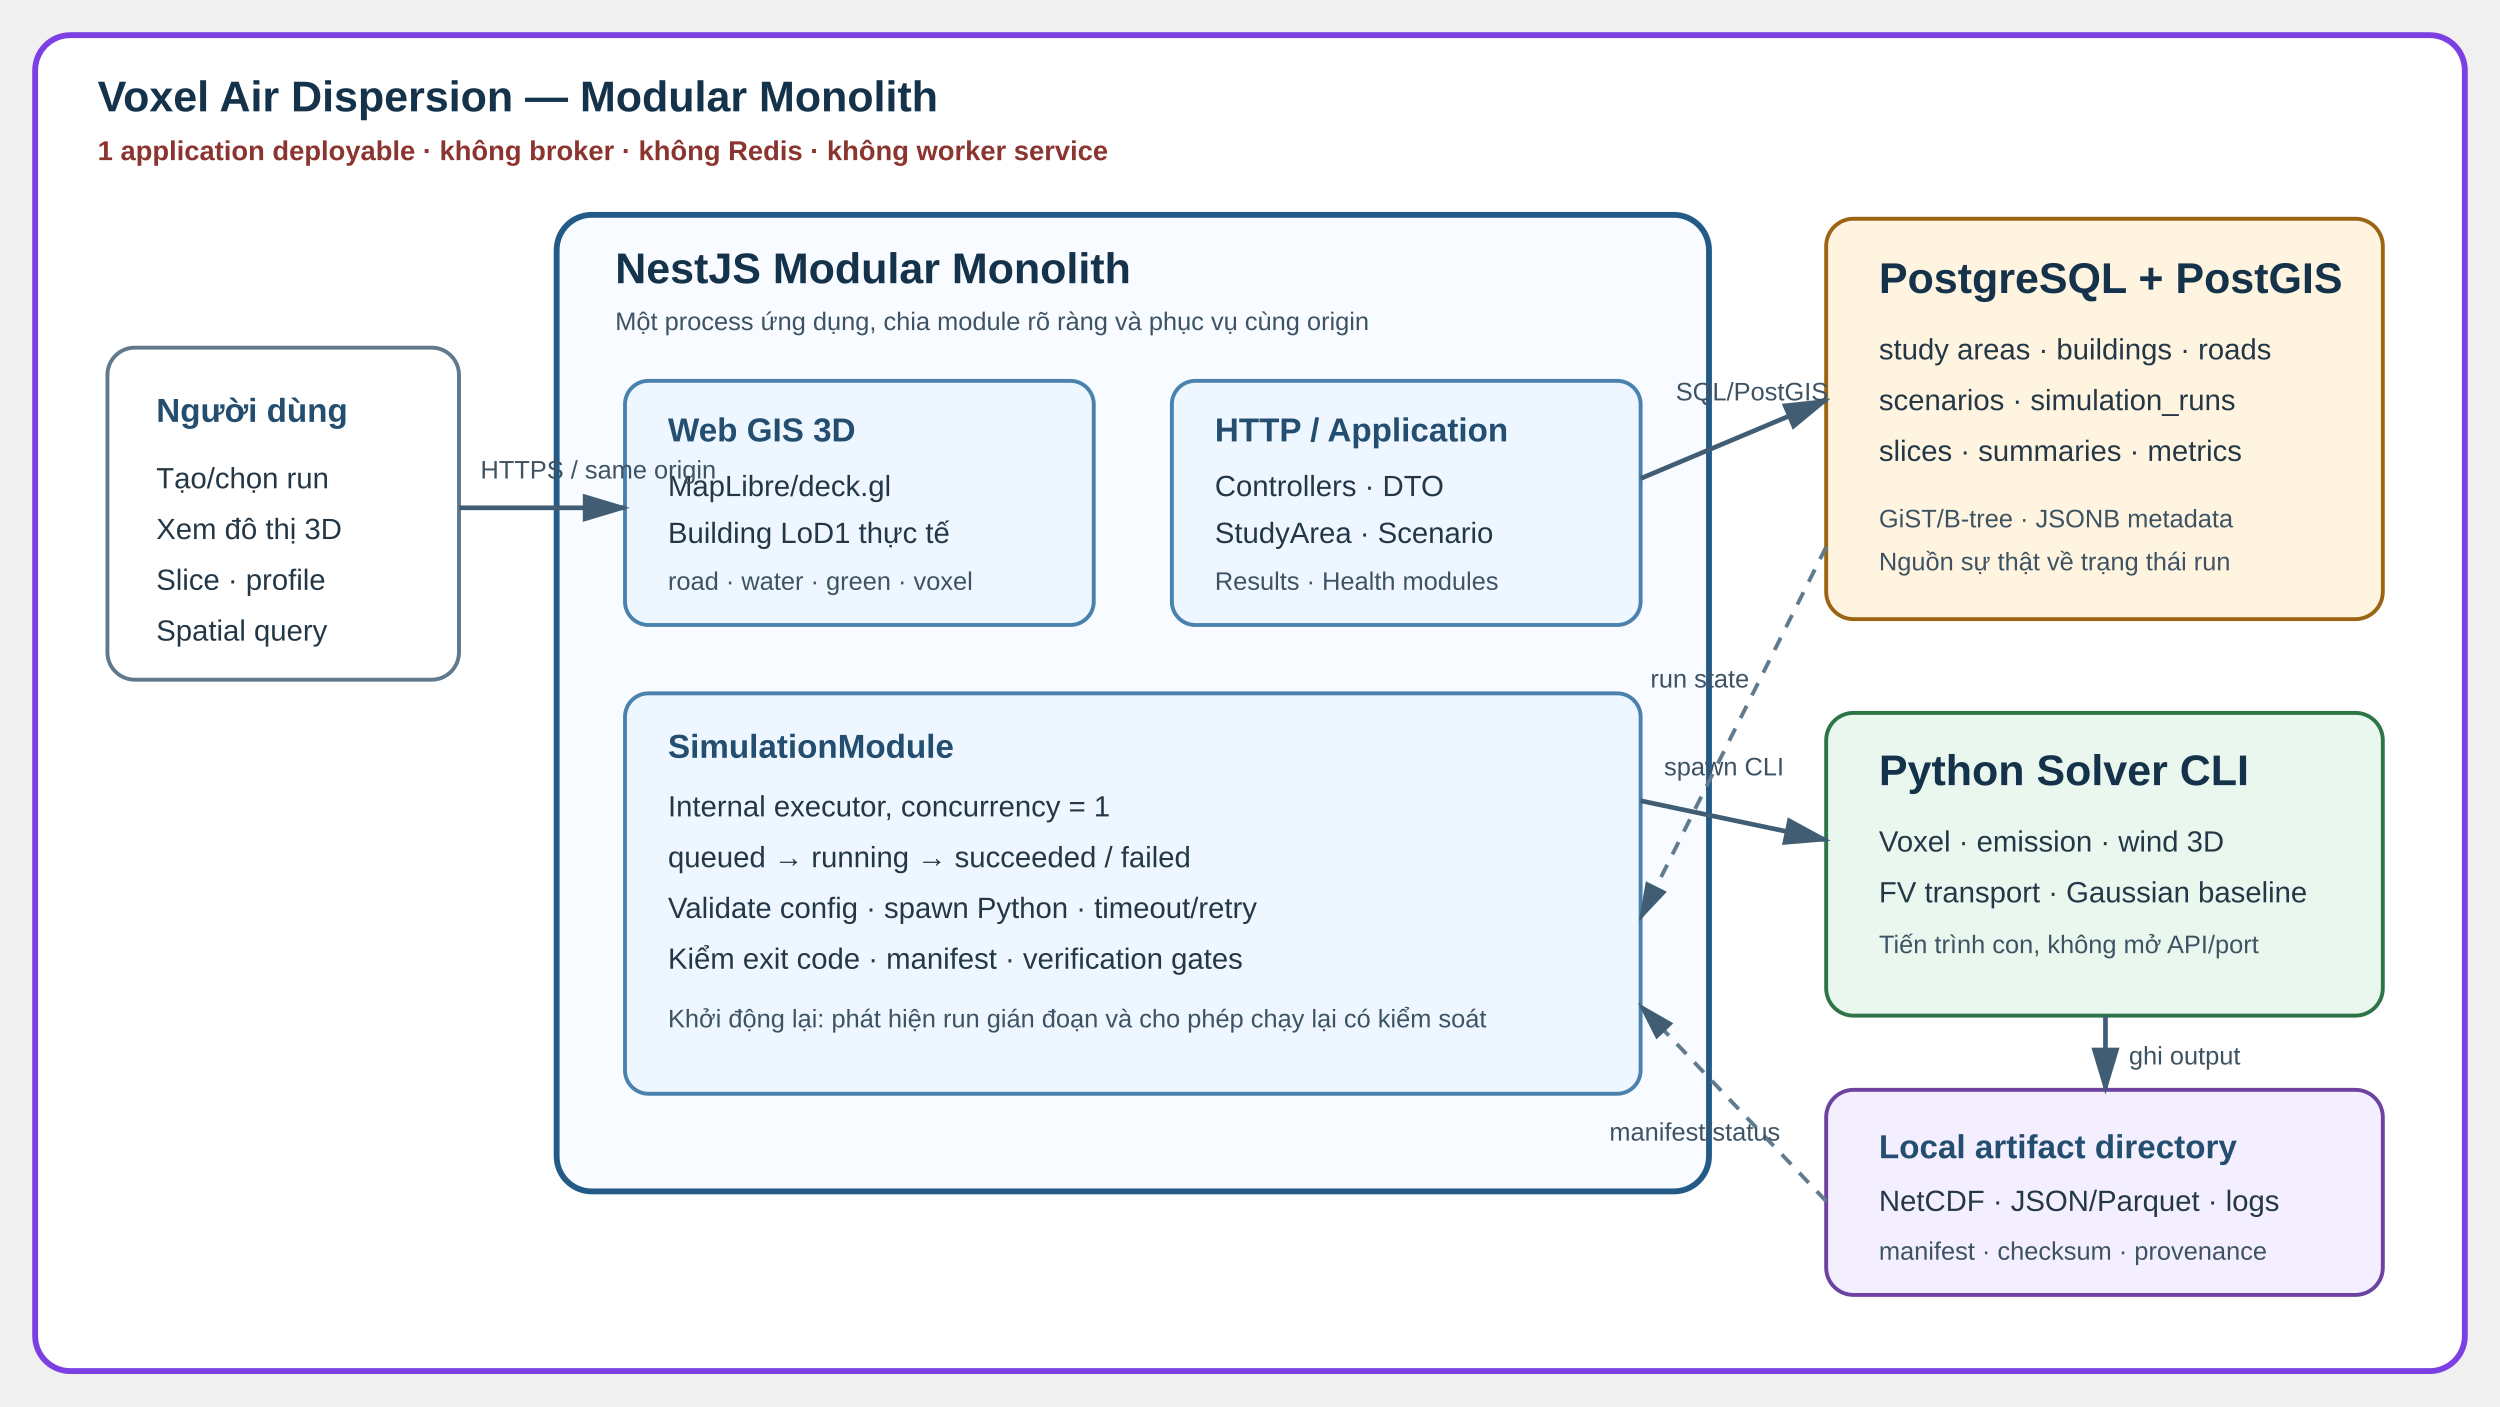
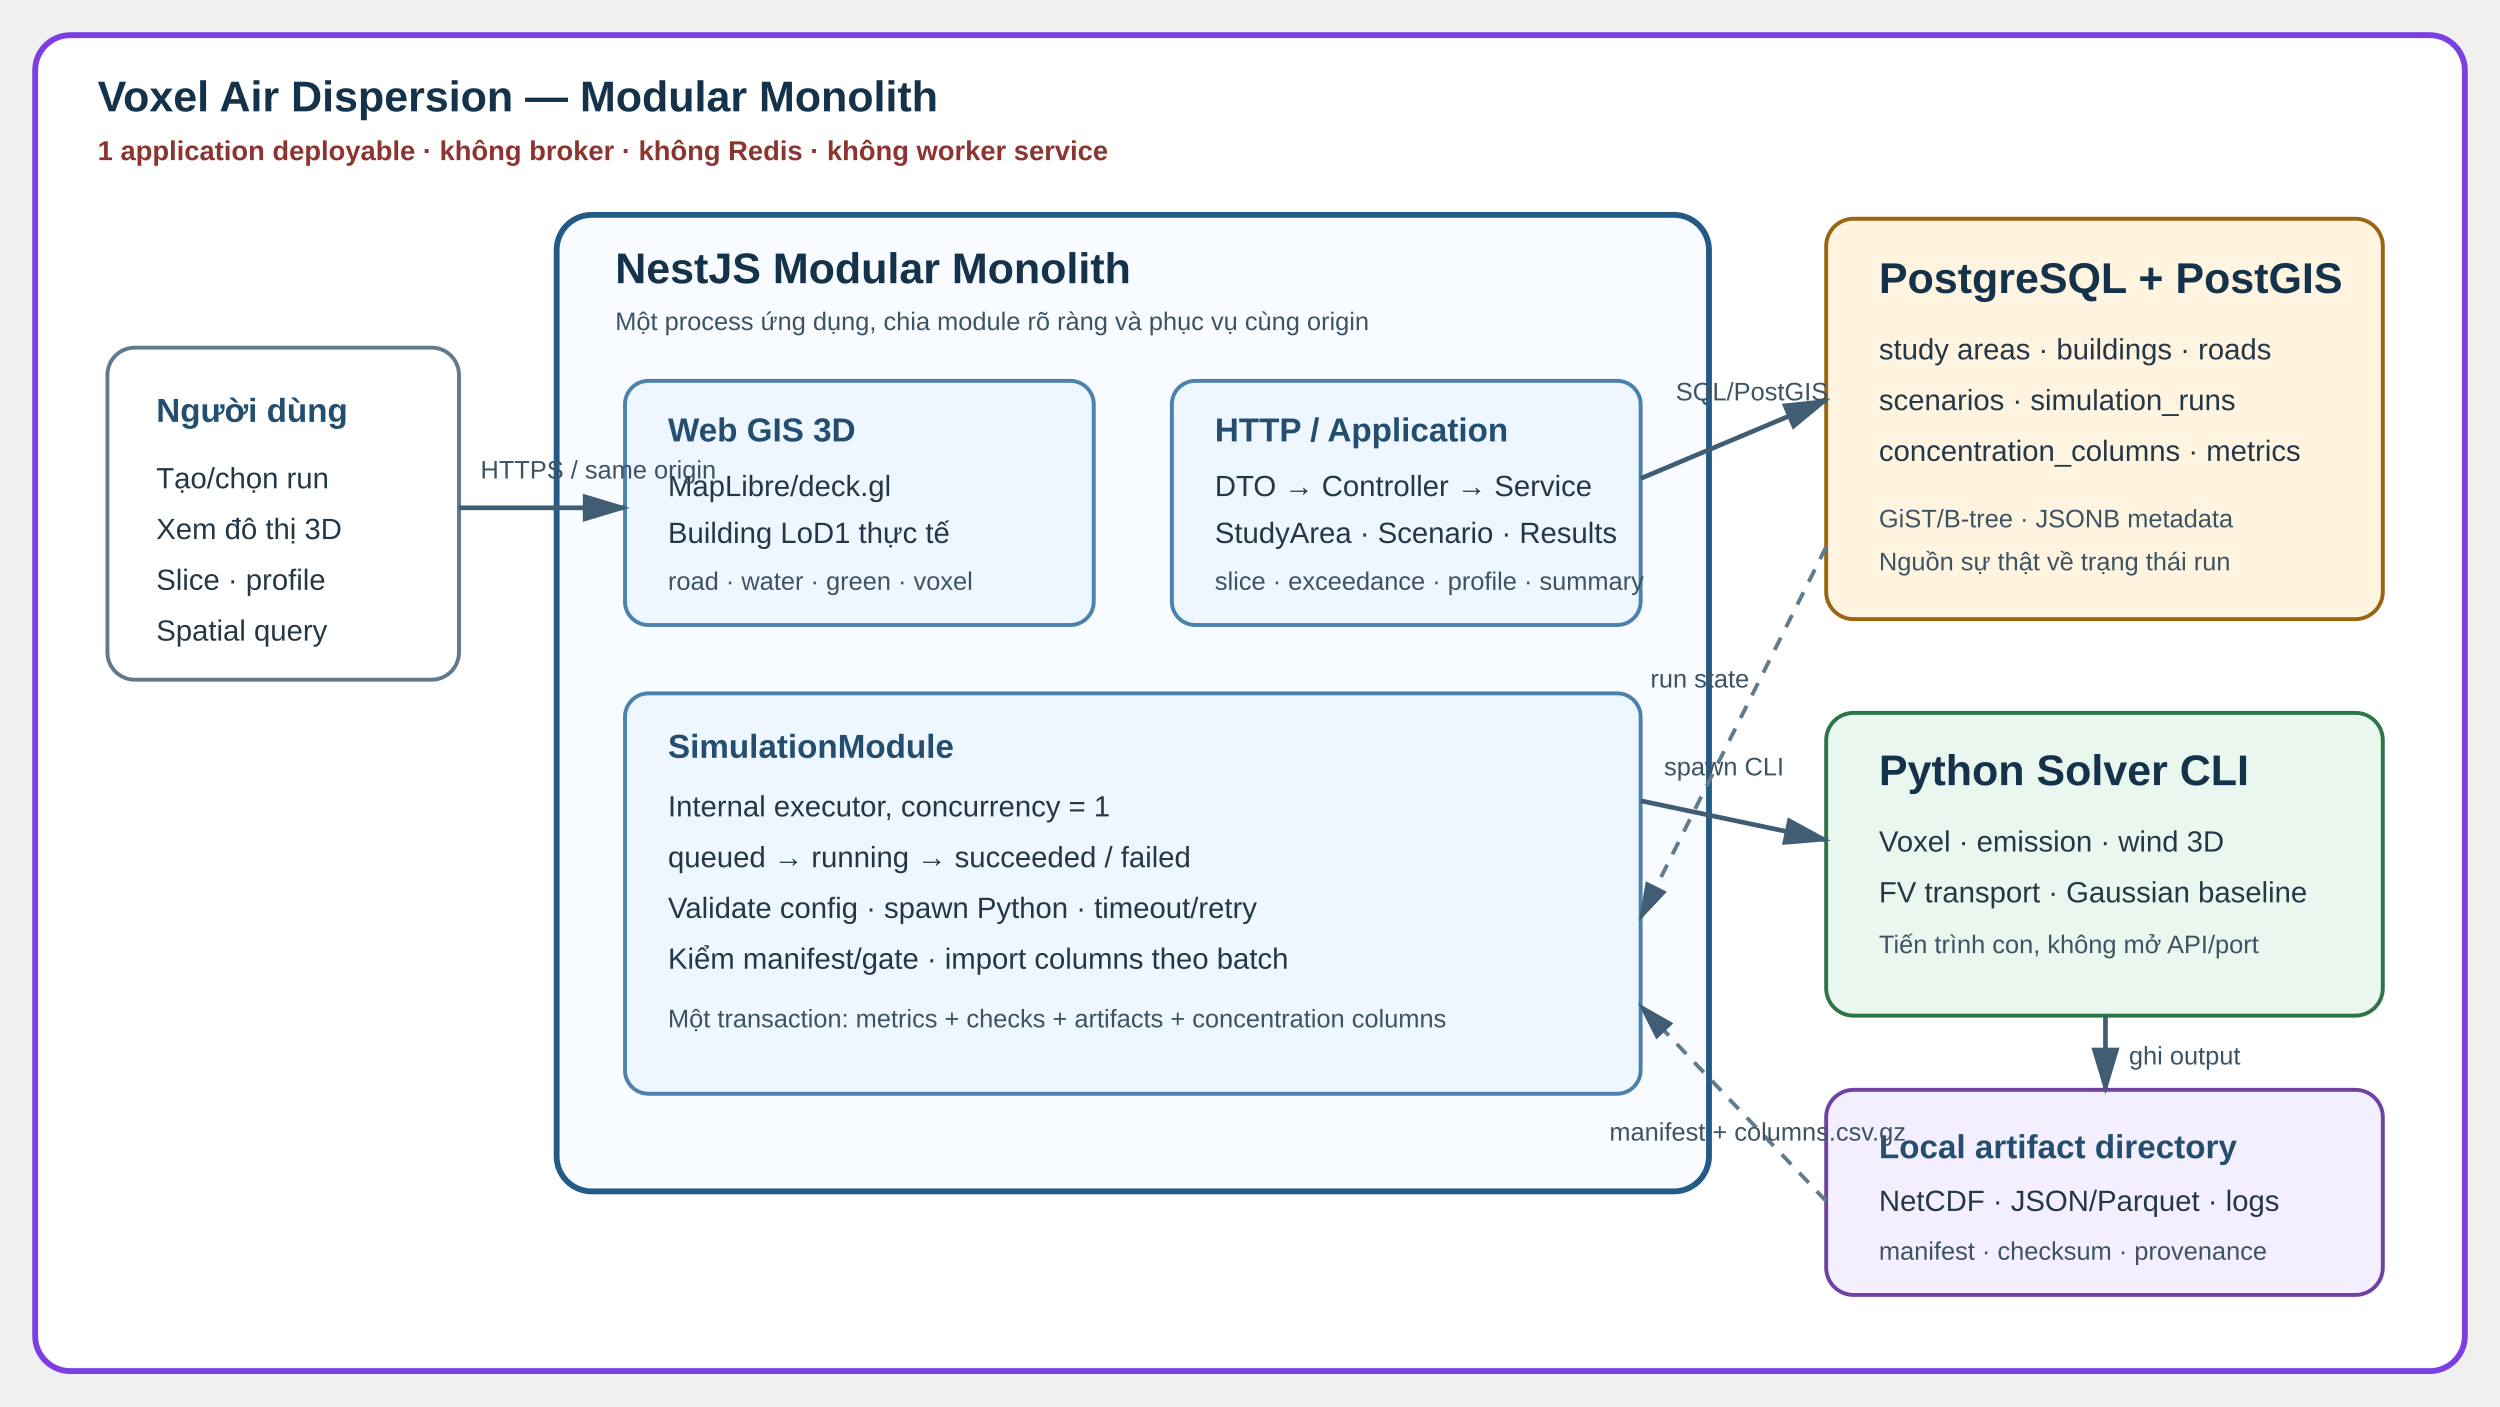
<svg xmlns="http://www.w3.org/2000/svg" width="1280" height="720" viewBox="0 0 1280 720">
  <style>
    .boundary{fill:#f8fbff;stroke:#245b86;stroke-width:3;rx:18}
    .module{fill:#eef6ff;stroke:#4a82ad;stroke-width:2;rx:12}
    .db{fill:#fff4df;stroke:#9a6413;stroke-width:2;rx:14}
    .solver{fill:#e9f7ee;stroke:#2d7546;stroke-width:2;rx:14}
    .artifact{fill:#f4efff;stroke:#6e42a1;stroke-width:2;rx:14}
    .user{fill:#ffffff;stroke:#61798b;stroke-width:2;rx:14}
    .title{font:700 22px Arial;fill:#15324b}
    .subtitle{font:700 17px Arial;fill:#234e70}
    .text{font:15px Arial;fill:#243746}
    .small{font:13px Arial;fill:#3d5363}
    .note{font:700 14px Arial;fill:#8c342f}
    .arrow{stroke:#405d73;stroke-width:2.4;fill:none;marker-end:url(#a)}
    .dash{stroke:#607b8e;stroke-width:2;stroke-dasharray:7 6;fill:none;marker-end:url(#a)}
  </style>
  <defs>
    <marker id="a" markerWidth="10" markerHeight="10" refX="9" refY="3" orient="auto">
      <path d="M0,0 L10,3 L0,6 z" fill="#405d73" />
    </marker>
  </defs>
  <rect x="18" y="18" width="1244" height="684" fill="#fff" stroke="#7b3fe4" stroke-width="3" rx="18" />
  <text x="50" y="57" class="title">Voxel Air Dispersion — Modular Monolith</text>
  <text x="50" y="82" class="note">1 application deployable · không broker · không Redis · không worker service</text>
  <rect x="55" y="178" width="180" height="170" class="user" />
  <text x="80" y="216" class="subtitle">Người dùng</text>
  <text x="80" y="250" class="text">Tạo/chọn run</text>
  <text x="80" y="276" class="text">Xem đô thị 3D</text>
  <text x="80" y="302" class="text">Slice · profile</text>
  <text x="80" y="328" class="text">Spatial query</text>
  <rect x="285" y="110" width="590" height="500" class="boundary" />
  <text x="315" y="145" class="title">NestJS Modular Monolith</text>
  <text x="315" y="169" class="small">Một process ứng dụng, chia module rõ ràng và phục vụ cùng origin</text>
  <rect x="320" y="195" width="240" height="125" class="module" />
  <text x="342" y="226" class="subtitle">Web GIS 3D</text>
  <text x="342" y="254" class="text">MapLibre/deck.gl</text>
  <text x="342" y="278" class="text">Building LoD1 thực tế</text>
  <text x="342" y="302" class="small">road · water · green · voxel</text>
  <rect x="600" y="195" width="240" height="125" class="module" />
  <text x="622" y="226" class="subtitle">HTTP / Application</text>
-   <text x="622" y="254" class="text">Controllers · DTO</text>
-   <text x="622" y="278" class="text">StudyArea · Scenario</text>
-   <text x="622" y="302" class="small">Results · Health modules</text>
+   <text x="622" y="254" class="text">DTO → Controller → Service</text>
+   <text x="622" y="278" class="text">StudyArea · Scenario · Results</text>
+   <text x="622" y="302" class="small">slice · exceedance · profile · summary</text>
  <rect x="320" y="355" width="520" height="205" class="module" />
  <text x="342" y="388" class="subtitle">SimulationModule</text>
  <text x="342" y="418" class="text">Internal executor, concurrency = 1</text>
  <text x="342" y="444" class="text">queued → running → succeeded / failed</text>
  <text x="342" y="470" class="text">Validate config · spawn Python · timeout/retry</text>
-   <text x="342" y="496" class="text">Kiểm exit code · manifest · verification gates</text>
-   <text x="342" y="526" class="small">Khởi động lại: phát hiện run gián đoạn và cho phép chạy lại có kiểm soát</text>
+   <text x="342" y="496" class="text">Kiểm manifest/gate · import columns theo batch</text>
+   <text x="342" y="526" class="small">Một transaction: metrics + checks + artifacts + concentration columns</text>
  <rect x="935" y="112" width="285" height="205" class="db" />
  <text x="962" y="150" class="title">PostgreSQL + PostGIS</text>
  <text x="962" y="184" class="text">study areas · buildings · roads</text>
  <text x="962" y="210" class="text">scenarios · simulation_runs</text>
-   <text x="962" y="236" class="text">slices · summaries · metrics</text>
+   <text x="962" y="236" class="text">concentration_columns · metrics</text>
  <text x="962" y="270" class="small">GiST/B-tree · JSONB metadata</text>
  <text x="962" y="292" class="small">Nguồn sự thật về trạng thái run</text>
  <rect x="935" y="365" width="285" height="155" class="solver" />
  <text x="962" y="402" class="title">Python Solver CLI</text>
  <text x="962" y="436" class="text">Voxel · emission · wind 3D</text>
  <text x="962" y="462" class="text">FV transport · Gaussian baseline</text>
  <text x="962" y="488" class="small">Tiến trình con, không mở API/port</text>
  <rect x="935" y="558" width="285" height="105" class="artifact" />
  <text x="962" y="593" class="subtitle">Local artifact directory</text>
  <text x="962" y="620" class="text">NetCDF · JSON/Parquet · logs</text>
  <text x="962" y="645" class="small">manifest · checksum · provenance</text>
  <path d="M235 260 L320 260" class="arrow" />
  <text x="246" y="245" class="small">HTTPS / same origin</text>
  <path d="M840 245 L935 205" class="arrow" />
  <text x="858" y="205" class="small">SQL/PostGIS</text>
  <path d="M840 410 L935 430" class="arrow" />
  <text x="852" y="397" class="small">spawn CLI</text>
  <path d="M1078 520 L1078 558" class="arrow" />
  <text x="1090" y="545" class="small">ghi output</text>
  <path d="M935 615 L840 515" class="dash" />
-   <text x="824" y="584" class="small">manifest/status</text>
+   <text x="824" y="584" class="small">manifest + columns.csv.gz</text>
  <path d="M935 280 L840 470" class="dash" />
  <text x="845" y="352" class="small">run state</text>
</svg>
